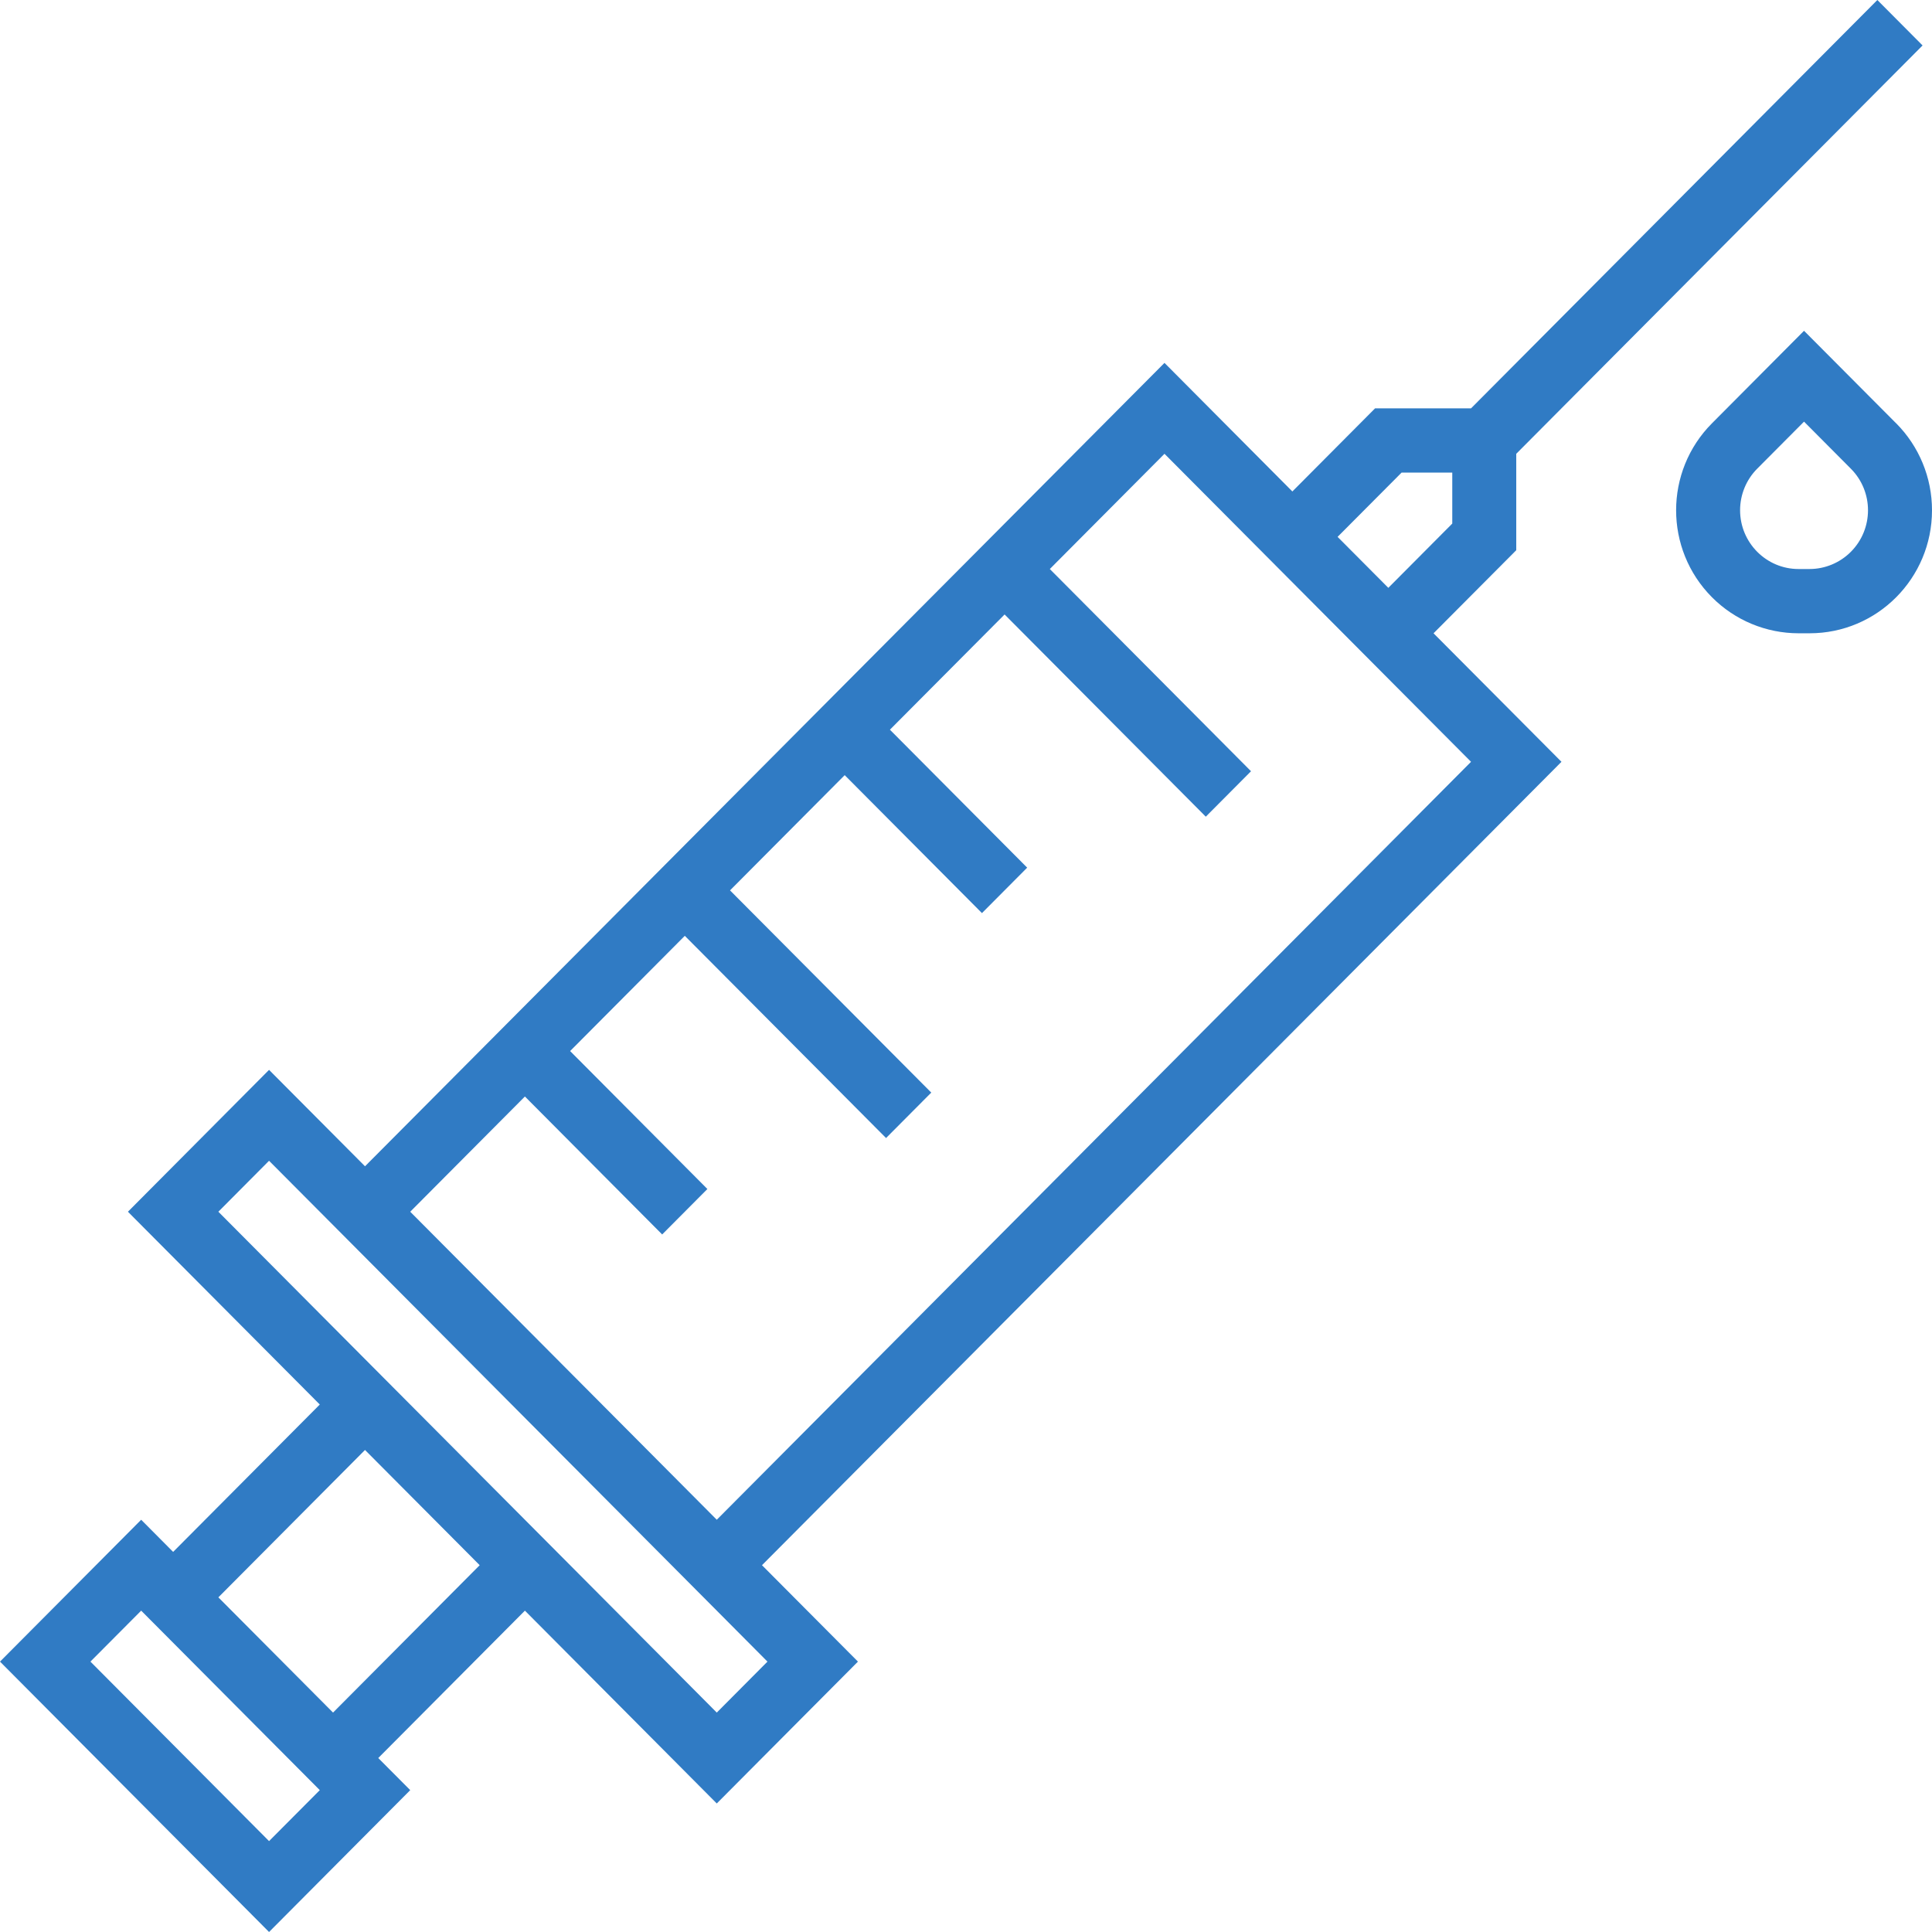
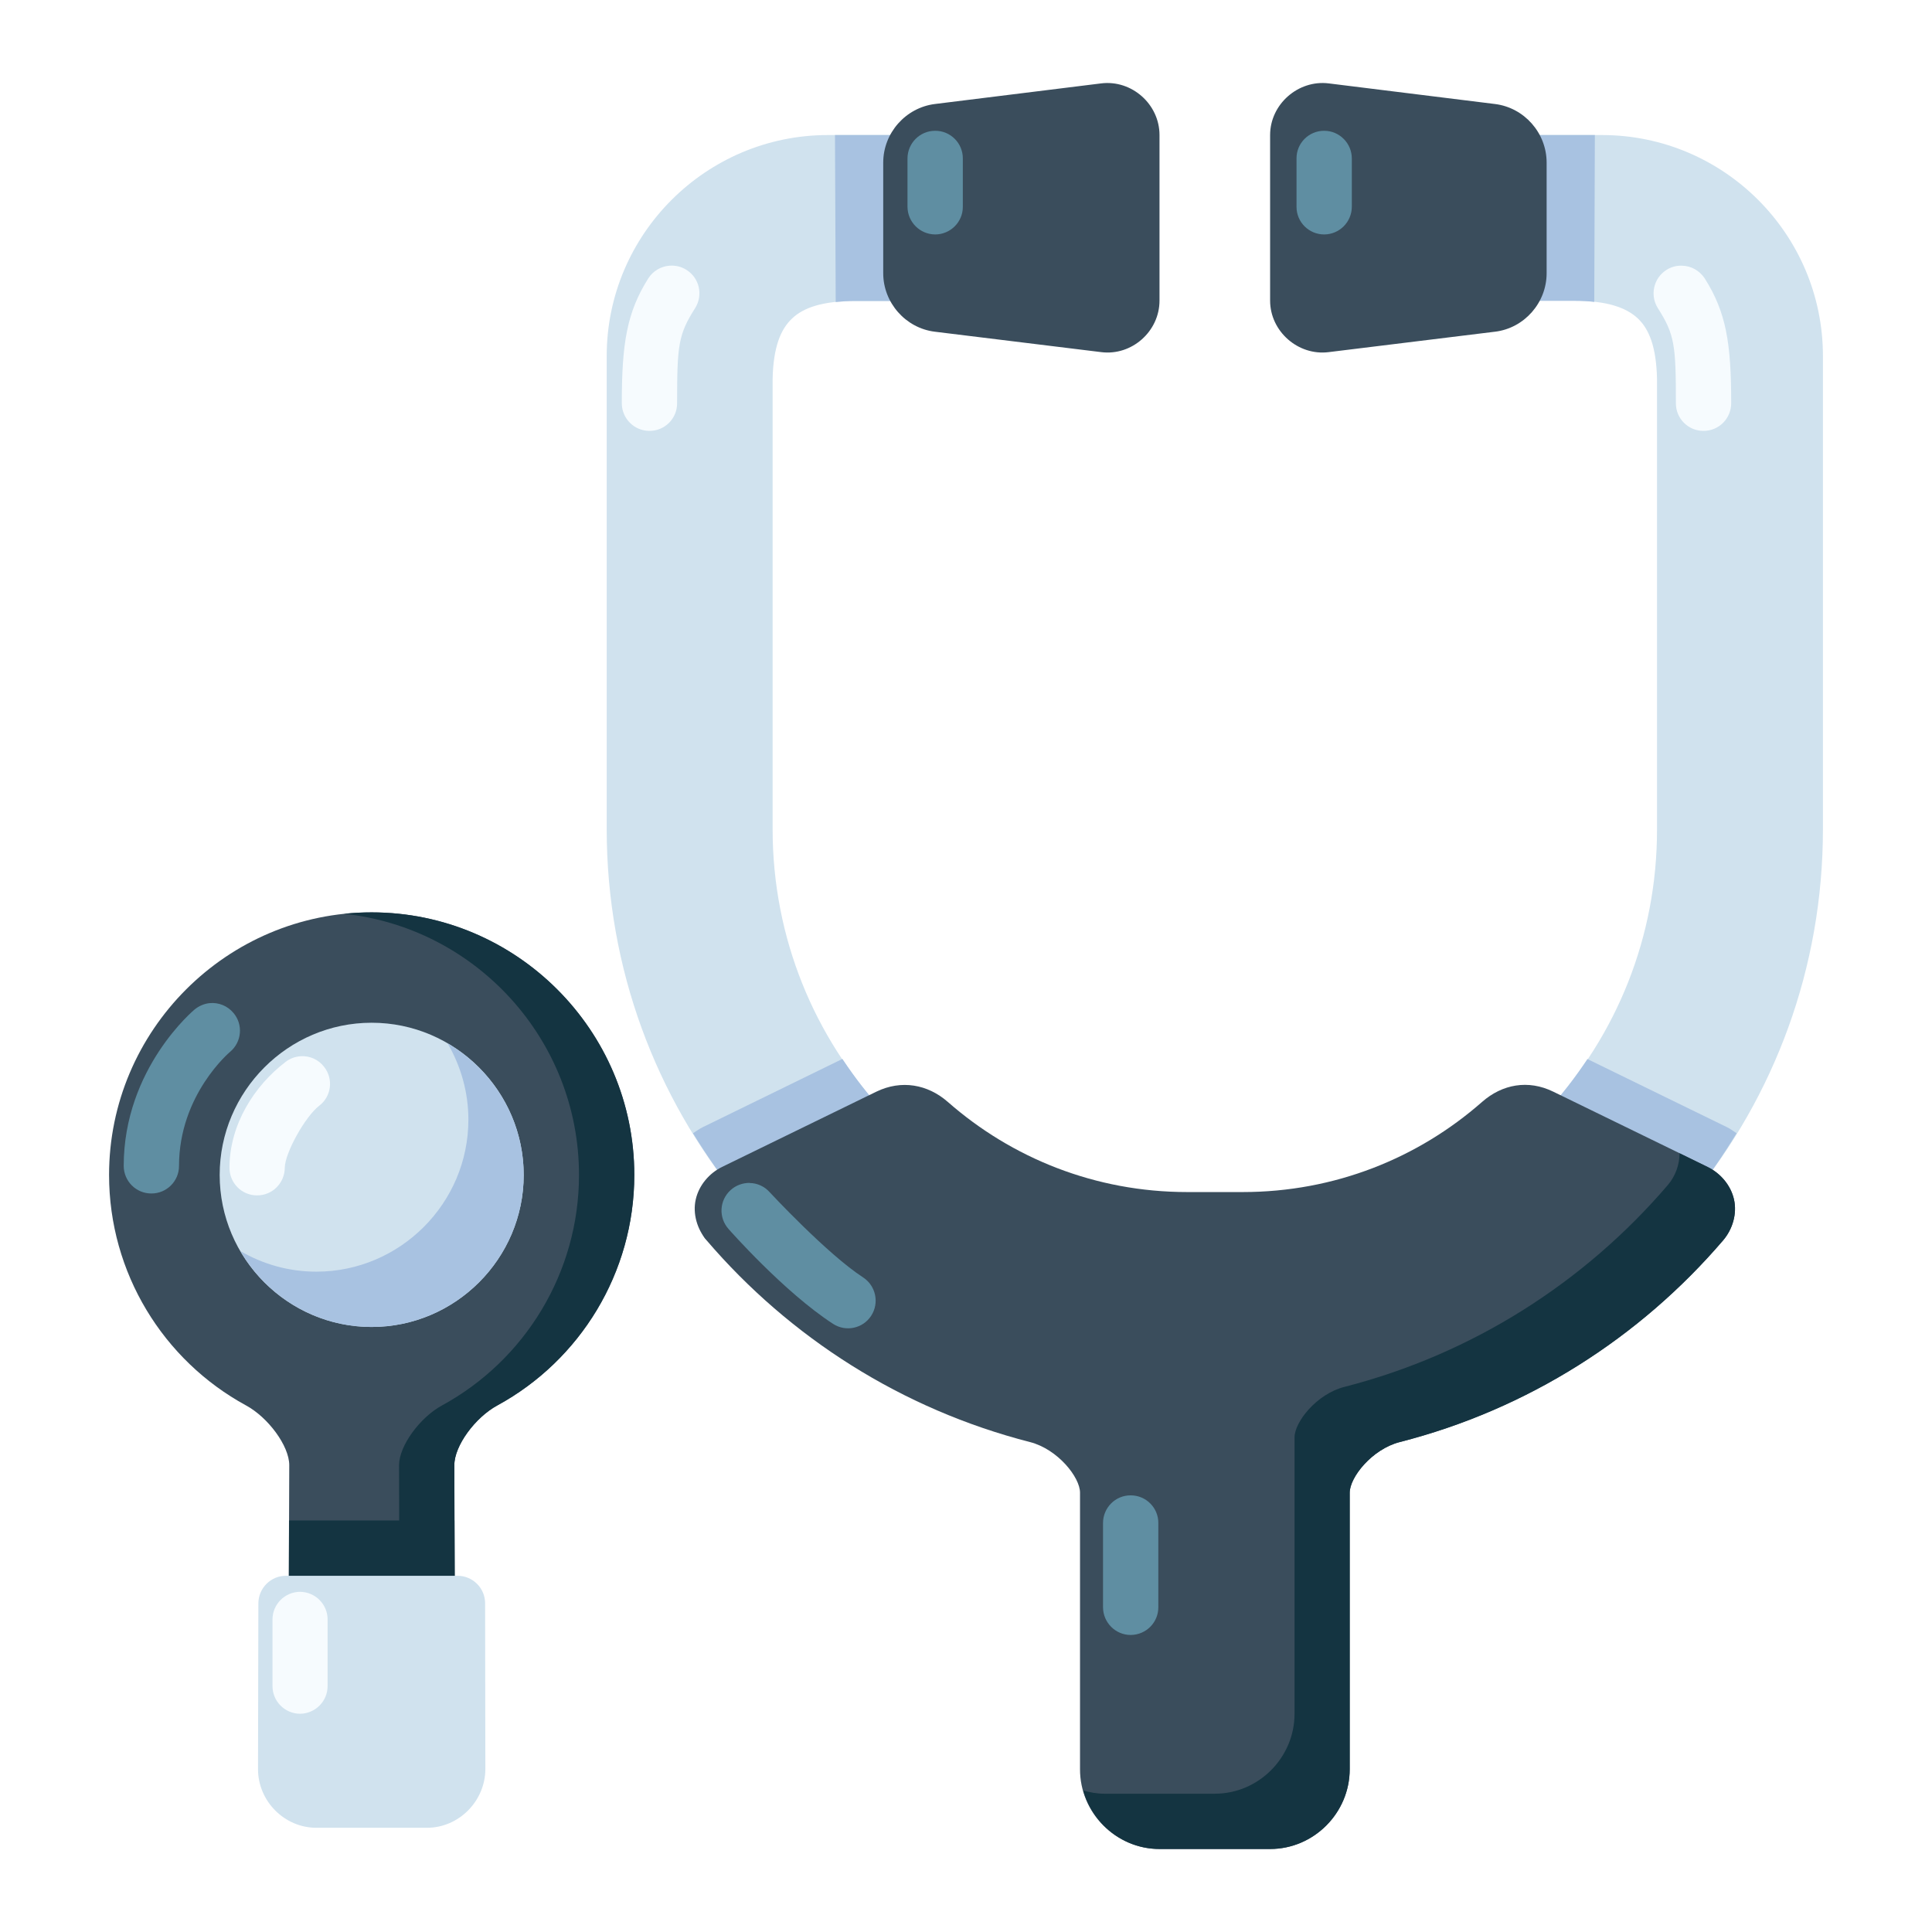
- <svg xmlns="http://www.w3.org/2000/svg" width="42" height="42" viewBox="0 0 42 42" fill="none">
-   <path d="M31.164 13.767L32.962 11.961V9.865L41.795 0.988L40.812 0L31.979 8.877H29.893L28.095 10.684L25.315 7.889L7.935 25.354L5.849 23.258L2.781 26.342L6.952 30.533L3.764 33.737L3.069 33.038L0 36.122L5.849 42L8.918 38.916L8.223 38.218L11.411 35.014L15.582 39.206L18.651 36.122L16.565 34.026L33.945 16.561L31.164 13.767ZM30.469 10.274H31.571V11.382L30.181 12.779L29.078 11.671L30.469 10.274ZM5.849 40.024L1.966 36.122L3.069 35.014L6.952 38.916L5.849 40.024ZM7.24 37.23L4.747 34.725L7.935 31.521L10.428 34.026L7.24 37.23ZM16.684 36.122L15.582 37.23L12.394 34.026L7.935 29.546L4.747 26.342L5.849 25.234L6.952 26.342L15.582 35.014L16.684 36.122ZM15.582 33.038L8.918 26.342L11.411 23.837L14.395 26.836L15.378 25.848L12.394 22.849L14.887 20.344L19.262 24.74L20.245 23.752L15.87 19.356L18.363 16.851L21.347 19.85L22.33 18.862L19.346 15.863L21.839 13.358L26.213 17.754L27.196 16.766L22.822 12.37L25.315 9.865L27.112 11.671L30.181 14.755L31.979 16.561L15.582 33.038Z" fill="#307BC4" />
-   <path d="M41.22 9.201H41.219L39.218 7.191L37.218 9.201C36.178 10.245 36.177 11.938 37.216 12.983C37.715 13.485 38.393 13.767 39.1 13.767H39.338C40.808 13.768 42 12.571 42 11.094C42.001 10.384 41.72 9.703 41.22 9.201ZM40.236 11.996C39.998 12.235 39.674 12.37 39.337 12.37H39.099C38.397 12.37 37.828 11.797 37.828 11.092C37.828 10.753 37.962 10.428 38.2 10.189L39.218 9.166L40.236 10.189C40.733 10.688 40.733 11.497 40.236 11.996Z" fill="#307BC4" />
+ <svg xmlns="http://www.w3.org/2000/svg" viewBox="0 0 128 128">
+   <g id="a" data-name="25 - Scalpel and Scissors" />
+   <g id="b" data-name="24 - Heart Beat" />
+   <g id="c" data-name="23 - Eye Dropper" />
+   <g id="d" data-name="22 - Pills Bottle" />
+   <g id="e" data-name="21 - Bone Crack" />
+   <g id="f" data-name="20 - Intestines" />
+   <g id="g" data-name="19 - Microscope" />
+   <g id="h" data-name="18 - Nose" />
+   <g id="i" data-name="17 - Doctor Coat" />
+   <g id="j" data-name="16 - Ear" />
+   <g id="k" data-name="15 - Heart" />
+   <g id="l" data-name="14 - Kidneys" />
+   <g id="m" data-name="13 - Emergency Call" />
+   <g id="n" data-name="12 - X-Ray" />
+   <g id="o" data-name="11 - Lungs" />
+   <g id="p" data-name="10 - Dental Care" />
+   <g id="q" data-name="9 - Syringe" />
+   <g id="r" data-name="8 - Blood Bag" />
+   <g id="s" data-name="7 - Hospital Bed" />
+   <g id="t" data-name="6 - Thermometer" />
+   <g id="u" data-name="5 - Ambulance" />
+   <g id="v" data-name="4 - Pills" />
+   <g id="w" data-name="3 - Stethoscope">
+     <g>
+       <path d="M24.624,60.447c-9.584,0-17.398,7.812-17.398,17.398,0,6.476,3.578,12.274,9.07,15.266,1.47,.796,2.868,2.686,2.868,3.96l-.032,9.148c0,1.016,.814,1.836,1.828,1.844h7.33c1.014,0,1.842-.82,1.834-1.844l-.022-9.148c-.008-1.274,1.374-3.164,2.852-3.96,5.484-2.992,9.07-8.79,9.07-15.266,0-9.586-7.814-17.398-17.4-17.398Z" fill="#3a4d5c" />
+       <path d="M19.148,100.735l-.016,5.484c0,1.016,.814,1.836,1.828,1.844h7.33c1.014,0,1.842-.828,1.834-1.844l-.014-5.484h-10.962Z" fill="#143441" />
+       <path d="M24.624,60.447c-.624,0-1.234,.03-1.834,.094,8.734,.92,15.57,8.336,15.57,17.304,0,6.476-3.586,12.274-9.07,15.266-1.47,.796-2.852,2.686-2.852,3.96l.022,9.148c.008,1.016-.82,1.844-1.836,1.844h3.666c1.014,0,1.842-.828,1.834-1.844l-.022-9.148c-.008-1.274,1.382-3.164,2.852-3.96,5.484-2.992,9.07-8.79,9.07-15.266,0-9.586-7.814-17.398-17.4-17.398Z" fill="#143441" />
+       <path d="M18.946,104.399c-1.008,0-1.822,.82-1.828,1.82l-.024,10.992c0,2.118,1.75,3.884,3.866,3.884h7.33c2.108,0,3.858-1.766,3.866-3.884l-.016-10.992c0-1-.82-1.82-1.828-1.82h-11.366Z" fill="#d0e2ee" />
+       <path d="M14.554,77.845c0-5.54,4.524-10.086,10.07-10.086,5.54,0,10.072,4.546,10.072,10.086s-4.532,10.07-10.072,10.07c-5.546,0-10.07-4.532-10.07-10.07Z" fill="#d0e2ee" />
+       <path d="M29.656,69.125c.868,1.494,1.376,3.22,1.376,5.056,0,5.538-4.532,10.07-10.072,10.07-1.836,0-3.554-.5-5.038-1.368,1.75,3,4.992,5.032,8.702,5.032,5.54,0,10.072-4.532,10.072-10.07,0-3.712-2.04-6.968-5.04-8.72Z" fill="#a8c2e1" />
+       <path d="M19.922,69.977c-.368,.024-.718,.156-1,.376-2.054,1.562-3.718,4.14-3.718,7.016,0,1.008,.812,1.828,1.82,1.828,1.016,.008,1.836-.814,1.844-1.828,0-.954,1.336-3.384,2.28-4.11,.806-.61,.954-1.766,.336-2.562-.366-.492-.952-.758-1.562-.72Z" fill="#f6fbfe" />
+       <path d="M13.876,66.461c-.36,.04-.696,.188-.978,.416,0,0-4.702,3.882-4.702,10.374,.008,1.008,.82,1.82,1.828,1.82,1.008,.008,1.836-.812,1.836-1.82,0-4.734,3.382-7.562,3.382-7.562,.774-.648,.882-1.806,.226-2.578-.39-.47-.984-.712-1.592-.65Z" fill="#5f8ea2" />
+       <path d="M19.876,105.461c-1,.008-1.822,.822-1.822,1.83v4.406c-.008,1.014,.814,1.836,1.822,1.844,1.014-.008,1.834-.83,1.828-1.844v-4.406c0-1.008-.822-1.822-1.828-1.83Z" fill="#f6fbfe" />
+       <path d="M112.124,79.267c5.416-6.634,8.65-15.11,8.65-24.328V23.587c0-8.07-6.57-14.64-14.642-14.64h-5.5c-1.008,.008-1.82,.82-1.828,1.828v7.328c.008,1.008,.82,1.82,1.828,1.82h3.664c2.196,0,3.47,.468,4.22,1.18,.742,.702,1.218,1.882,1.266,4v29.836c.008,7.164-2.712,13.664-7.188,18.554l9.53,5.774Z" fill="#d0e2ee" />
+       <path d="M58.532,73.641c-4.556-4.906-7.344-11.468-7.344-18.702V25.103c.046-2.118,.538-3.298,1.288-4,.742-.712,2-1.164,4.204-1.164h3.664c1.008,0,1.828-.828,1.828-1.836v-7.328c-.008-1.008-.82-1.82-1.828-1.828h-5.492c-8.07,0-14.656,6.57-14.656,14.64v31.352c0,9.266,3.28,17.78,8.734,24.422l9.602-5.72Z" fill="#d0e2ee" />
+       <path d="M55.368,20.009c.398-.04,.828-.07,1.312-.07h3.664c1.008-.008,1.828-.828,1.82-1.836v-7.328c0-1.008-.812-1.82-1.82-1.828h-5.024l.048,11.062Z" fill="#a8c2e1" />
+       <path d="M72.954,5.525l-11.016,1.366c-1.938,.242-3.422,1.922-3.422,3.884v7.328c0,1.952,1.484,3.64,3.422,3.874l11.016,1.352c2.03,.258,3.866-1.374,3.866-3.414V8.947c0-2.04-1.836-3.672-3.866-3.422Z" fill="#3a4d5c" />
+       <path d="M46.812,82.173l-.406-.828c.062,.304,.204,.594,.406,.828Z" fill="#3a4d5c" />
+       <path d="M105.172,70.165c-.782,1.172-1.632,2.29-2.578,3.328l9.53,5.774c1.08-1.32,2.04-2.734,2.93-4.188-.21-.132-.406-.288-.632-.398l-9.25-4.516Z" fill="#a8c2e1" />
+       <path d="M55.812,70.157l-9.258,4.524c-.226,.11-.43,.266-.64,.398,.922,1.492,1.914,2.93,3.016,4.282l9.602-5.72c-1-1.078-1.9-2.25-2.72-3.484Z" fill="#a8c2e1" />
+       <path d="M58.054,72.329l-10.218,4.984c-.844,.414-1.532,1.212-1.742,2.156-.212,.938,.094,1.97,.718,2.704,5.516,6.446,12.946,11.196,21.43,13.368,1.844,.476,3.312,2.336,3.312,3.35v18.32c-.008,2.9,2.376,5.29,5.266,5.29h7.328c2.898,0,5.274-2.39,5.274-5.29v-18.32c0-1.014,1.468-2.874,3.312-3.35,8.484-2.172,15.914-6.922,21.43-13.368,.626-.734,.93-1.766,.718-2.704-.21-.944-.898-1.742-1.742-2.156l-10.226-4.984c-1.672-.82-3.39-.492-4.718,.672-4.228,3.718-9.758,5.976-15.868,5.976h-3.664c-6.11,0-11.64-2.258-15.874-5.976-1.322-1.156-3.064-1.484-4.736-.672Z" fill="#3a4d5c" />
+       <path d="M105.664,8.947h-5.032c-1.008,.008-1.82,.82-1.828,1.828v7.328c.008,1,.82,1.82,1.828,1.828h3.664c.494,0,.922,.024,1.328,.07l.04-11.054Z" fill="#a8c2e1" />
+       <path d="M88.032,5.525c-2.024-.25-3.884,1.382-3.884,3.422v10.968c0,2.04,1.86,3.672,3.884,3.414l11.008-1.352h.006c1.946-.234,3.422-1.922,3.422-3.874v-7.328c0-1.962-1.476-3.642-3.422-3.884l-11.014-1.366Z" fill="#3a4d5c" />
+       <path d="M111.274,76.407c0,.766-.282,1.524-.774,2.102-5.516,6.446-12.946,11.202-21.422,13.374-1.852,.47-3.312,2.328-3.312,3.352v18.312c0,2.9-2.384,5.29-5.274,5.29h-7.336c-.484,0-.938-.086-1.39-.212,.624,2.22,2.656,3.876,5.054,3.876h7.328c2.898,0,5.274-2.39,5.274-5.29v-18.312c0-1.022,1.468-2.882,3.312-3.358,8.484-2.164,15.914-6.922,21.43-13.368,.626-.734,.93-1.758,.718-2.704-.21-.944-.898-1.734-1.742-2.148l-1.866-.914Z" fill="#143441" />
+       <path d="M49.664,78.369c-.468,0-.914,.164-1.258,.476-.75,.68-.812,1.828-.132,2.586,0,0,3.656,4.164,6.922,6.28,.844,.548,1.976,.306,2.522-.538,.548-.844,.314-1.976-.522-2.532-2.4-1.554-6.212-5.664-6.212-5.664-.336-.374-.812-.594-1.32-.6v-.008Z" fill="#5f8ea2" />
+       <path d="M61.954,8.665c-1.016,0-1.83,.828-1.83,1.836v3.204c.008,1.006,.822,1.82,1.83,1.828,1.006,0,1.836-.814,1.836-1.828v-3.204c.006-1.016-.822-1.844-1.836-1.836Z" fill="#5f8ea2" />
+       <path d="M87.734,8.665c-1.016-.008-1.844,.82-1.836,1.836v3.204c0,1.014,.82,1.828,1.836,1.828,1.008-.008,1.82-.822,1.828-1.828v-3.204c0-1.008-.82-1.836-1.828-1.836Z" fill="#5f8ea2" />
+       <path d="M44.352,17.603c-.57,.046-1.086,.352-1.398,.836-1.422,2.25-1.758,4.312-1.758,8.272,0,1.016,.82,1.836,1.828,1.836,1.016,.008,1.844-.82,1.836-1.836,0-3.828,.078-4.546,1.194-6.296,.54-.86,.29-1.992-.57-2.532-.336-.218-.734-.312-1.132-.28Z" fill="#f6fbfe" />
+       <path d="M111.438,17.603c-.368-.016-.728,.086-1.032,.28-.852,.54-1.11,1.672-.57,2.532,1.118,1.75,1.196,2.468,1.196,6.296-.008,1.016,.82,1.844,1.836,1.836,1.014,0,1.828-.82,1.828-1.836,0-3.96-.328-6.022-1.758-8.272-.336-.508-.898-.828-1.5-.836Z" fill="#f6fbfe" />
+       <path d="M74.914,99.071c-1.016-.008-1.836,.82-1.836,1.836v5.57c0,1.016,.82,1.844,1.836,1.844,1.016-.008,1.836-.828,1.828-1.844v-5.57c.008-1.008-.812-1.836-1.828-1.836Z" fill="#5f8ea2" />
+     </g>
+   </g>
+   <g id="x" data-name="2 - Hospital Building" />
+   <g id="y" data-name="1 - First Aid Kit" />
</svg>
